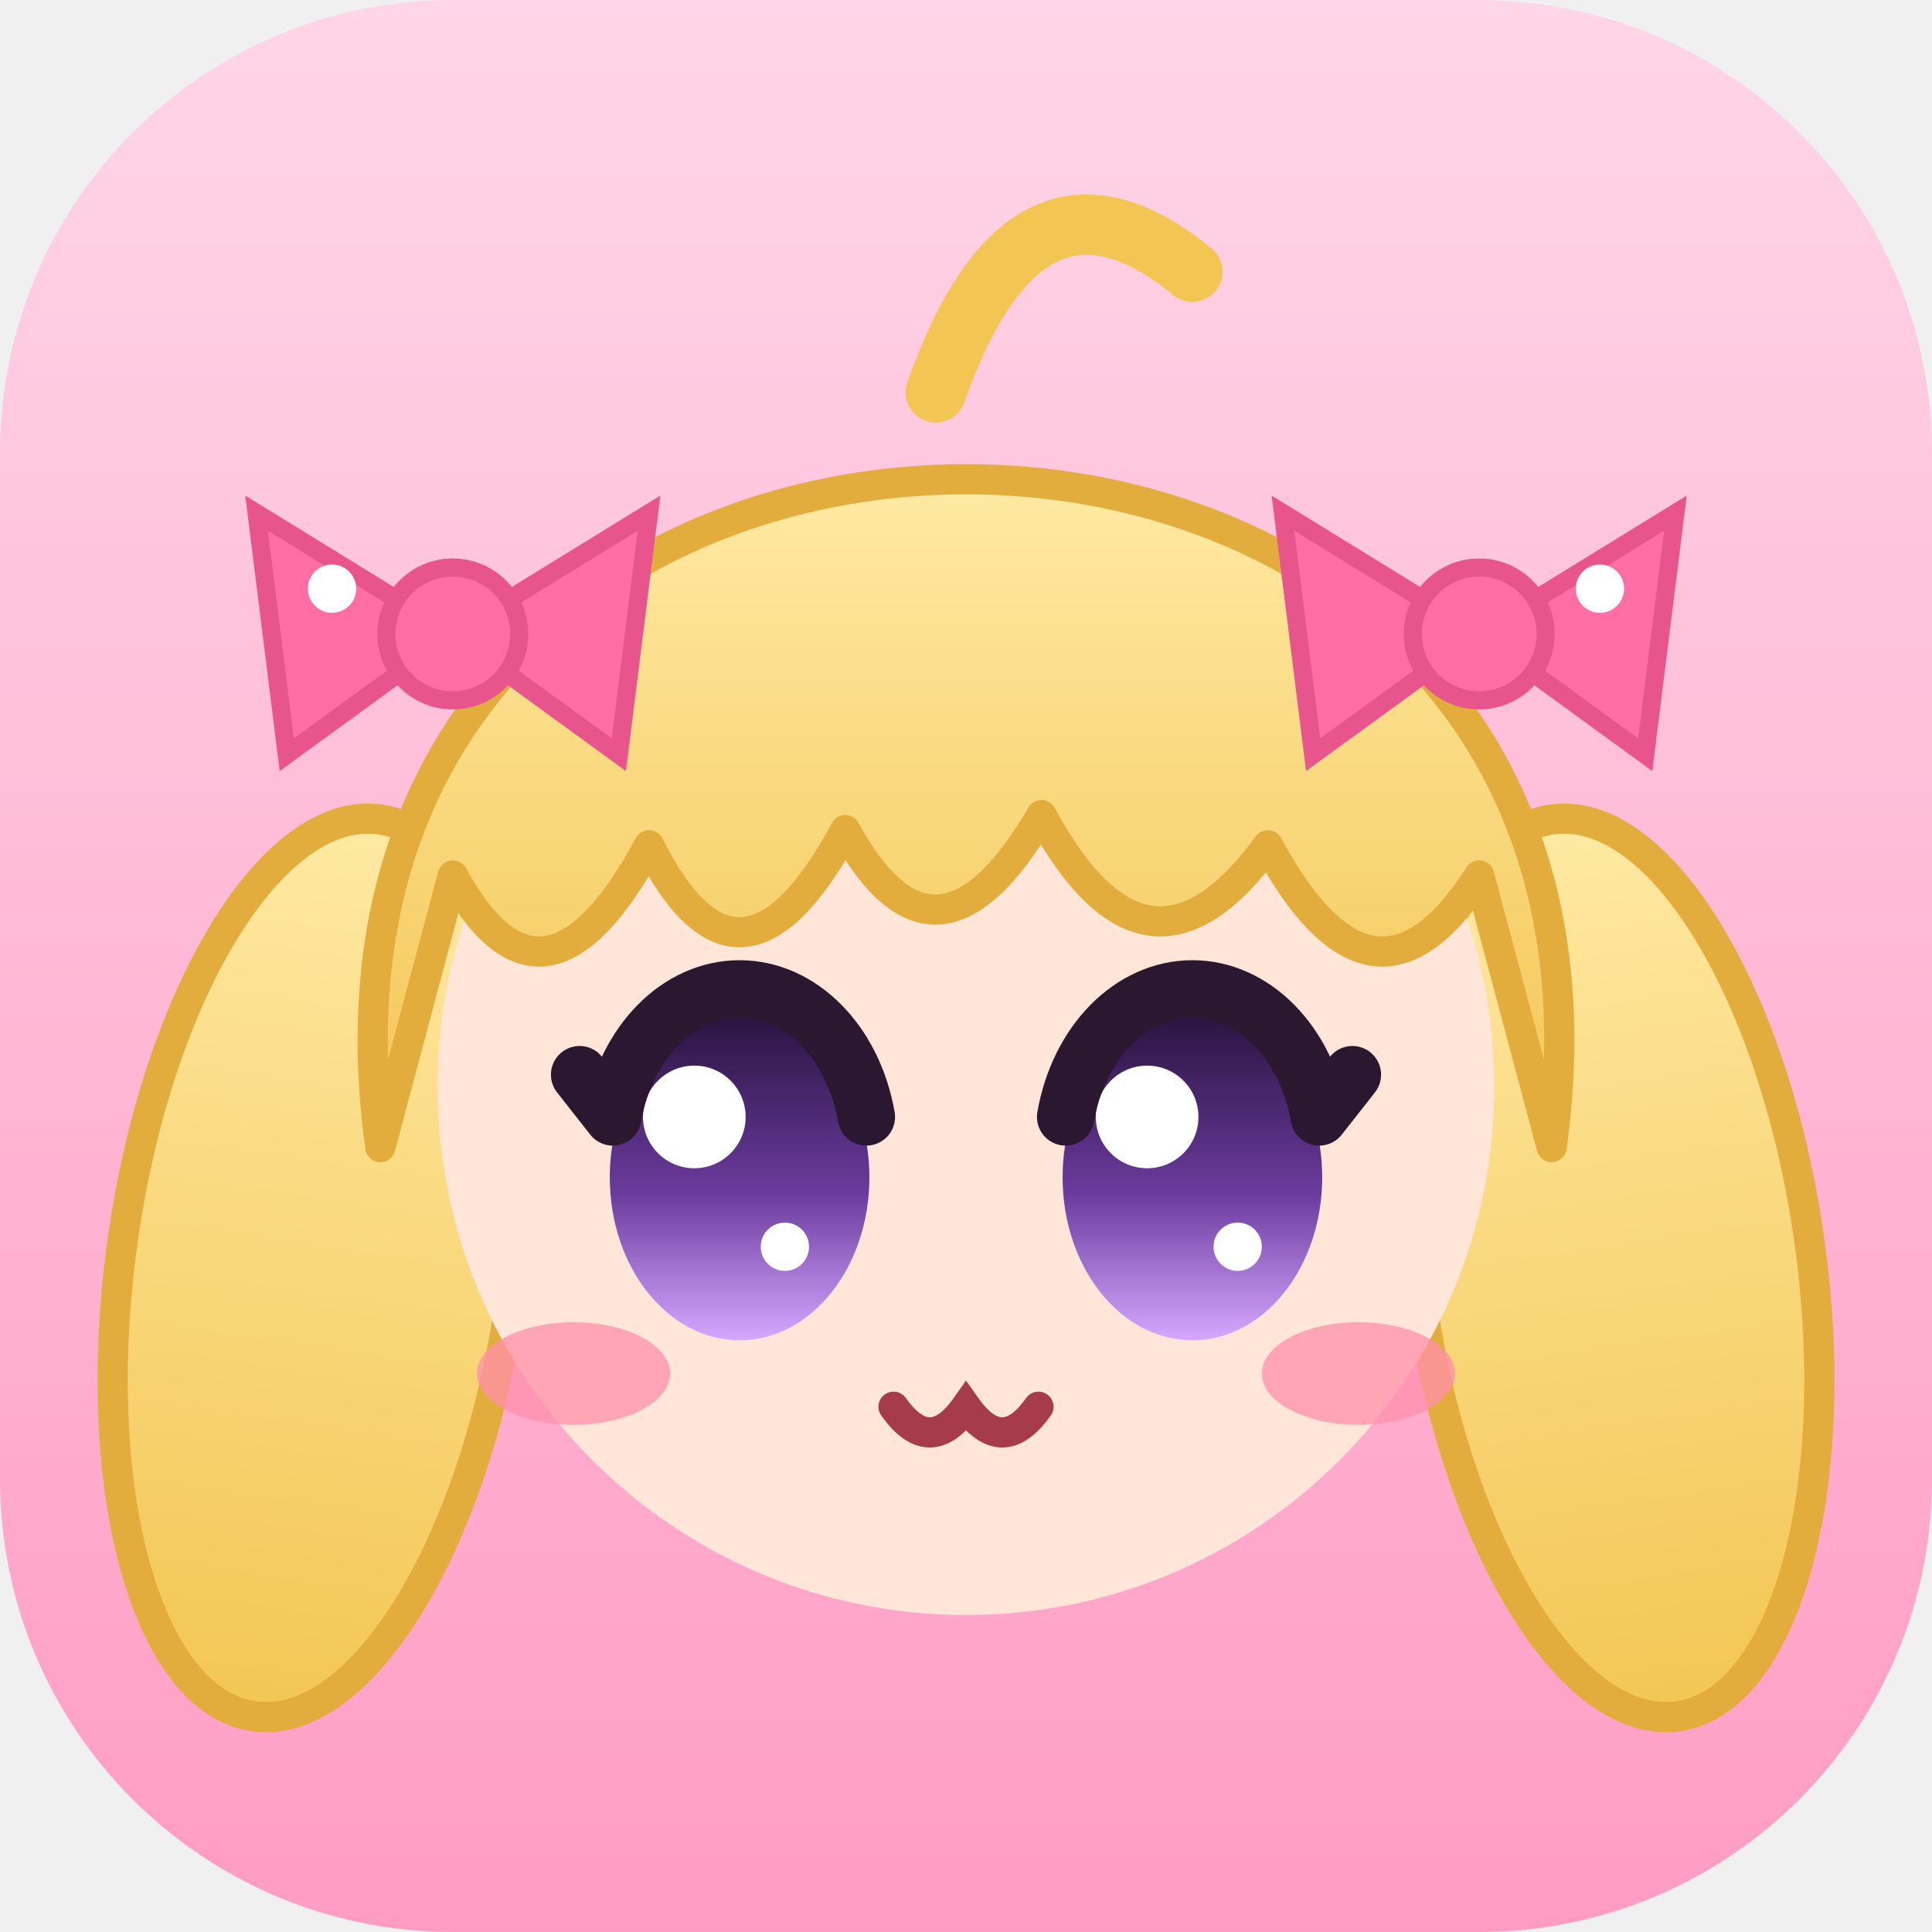
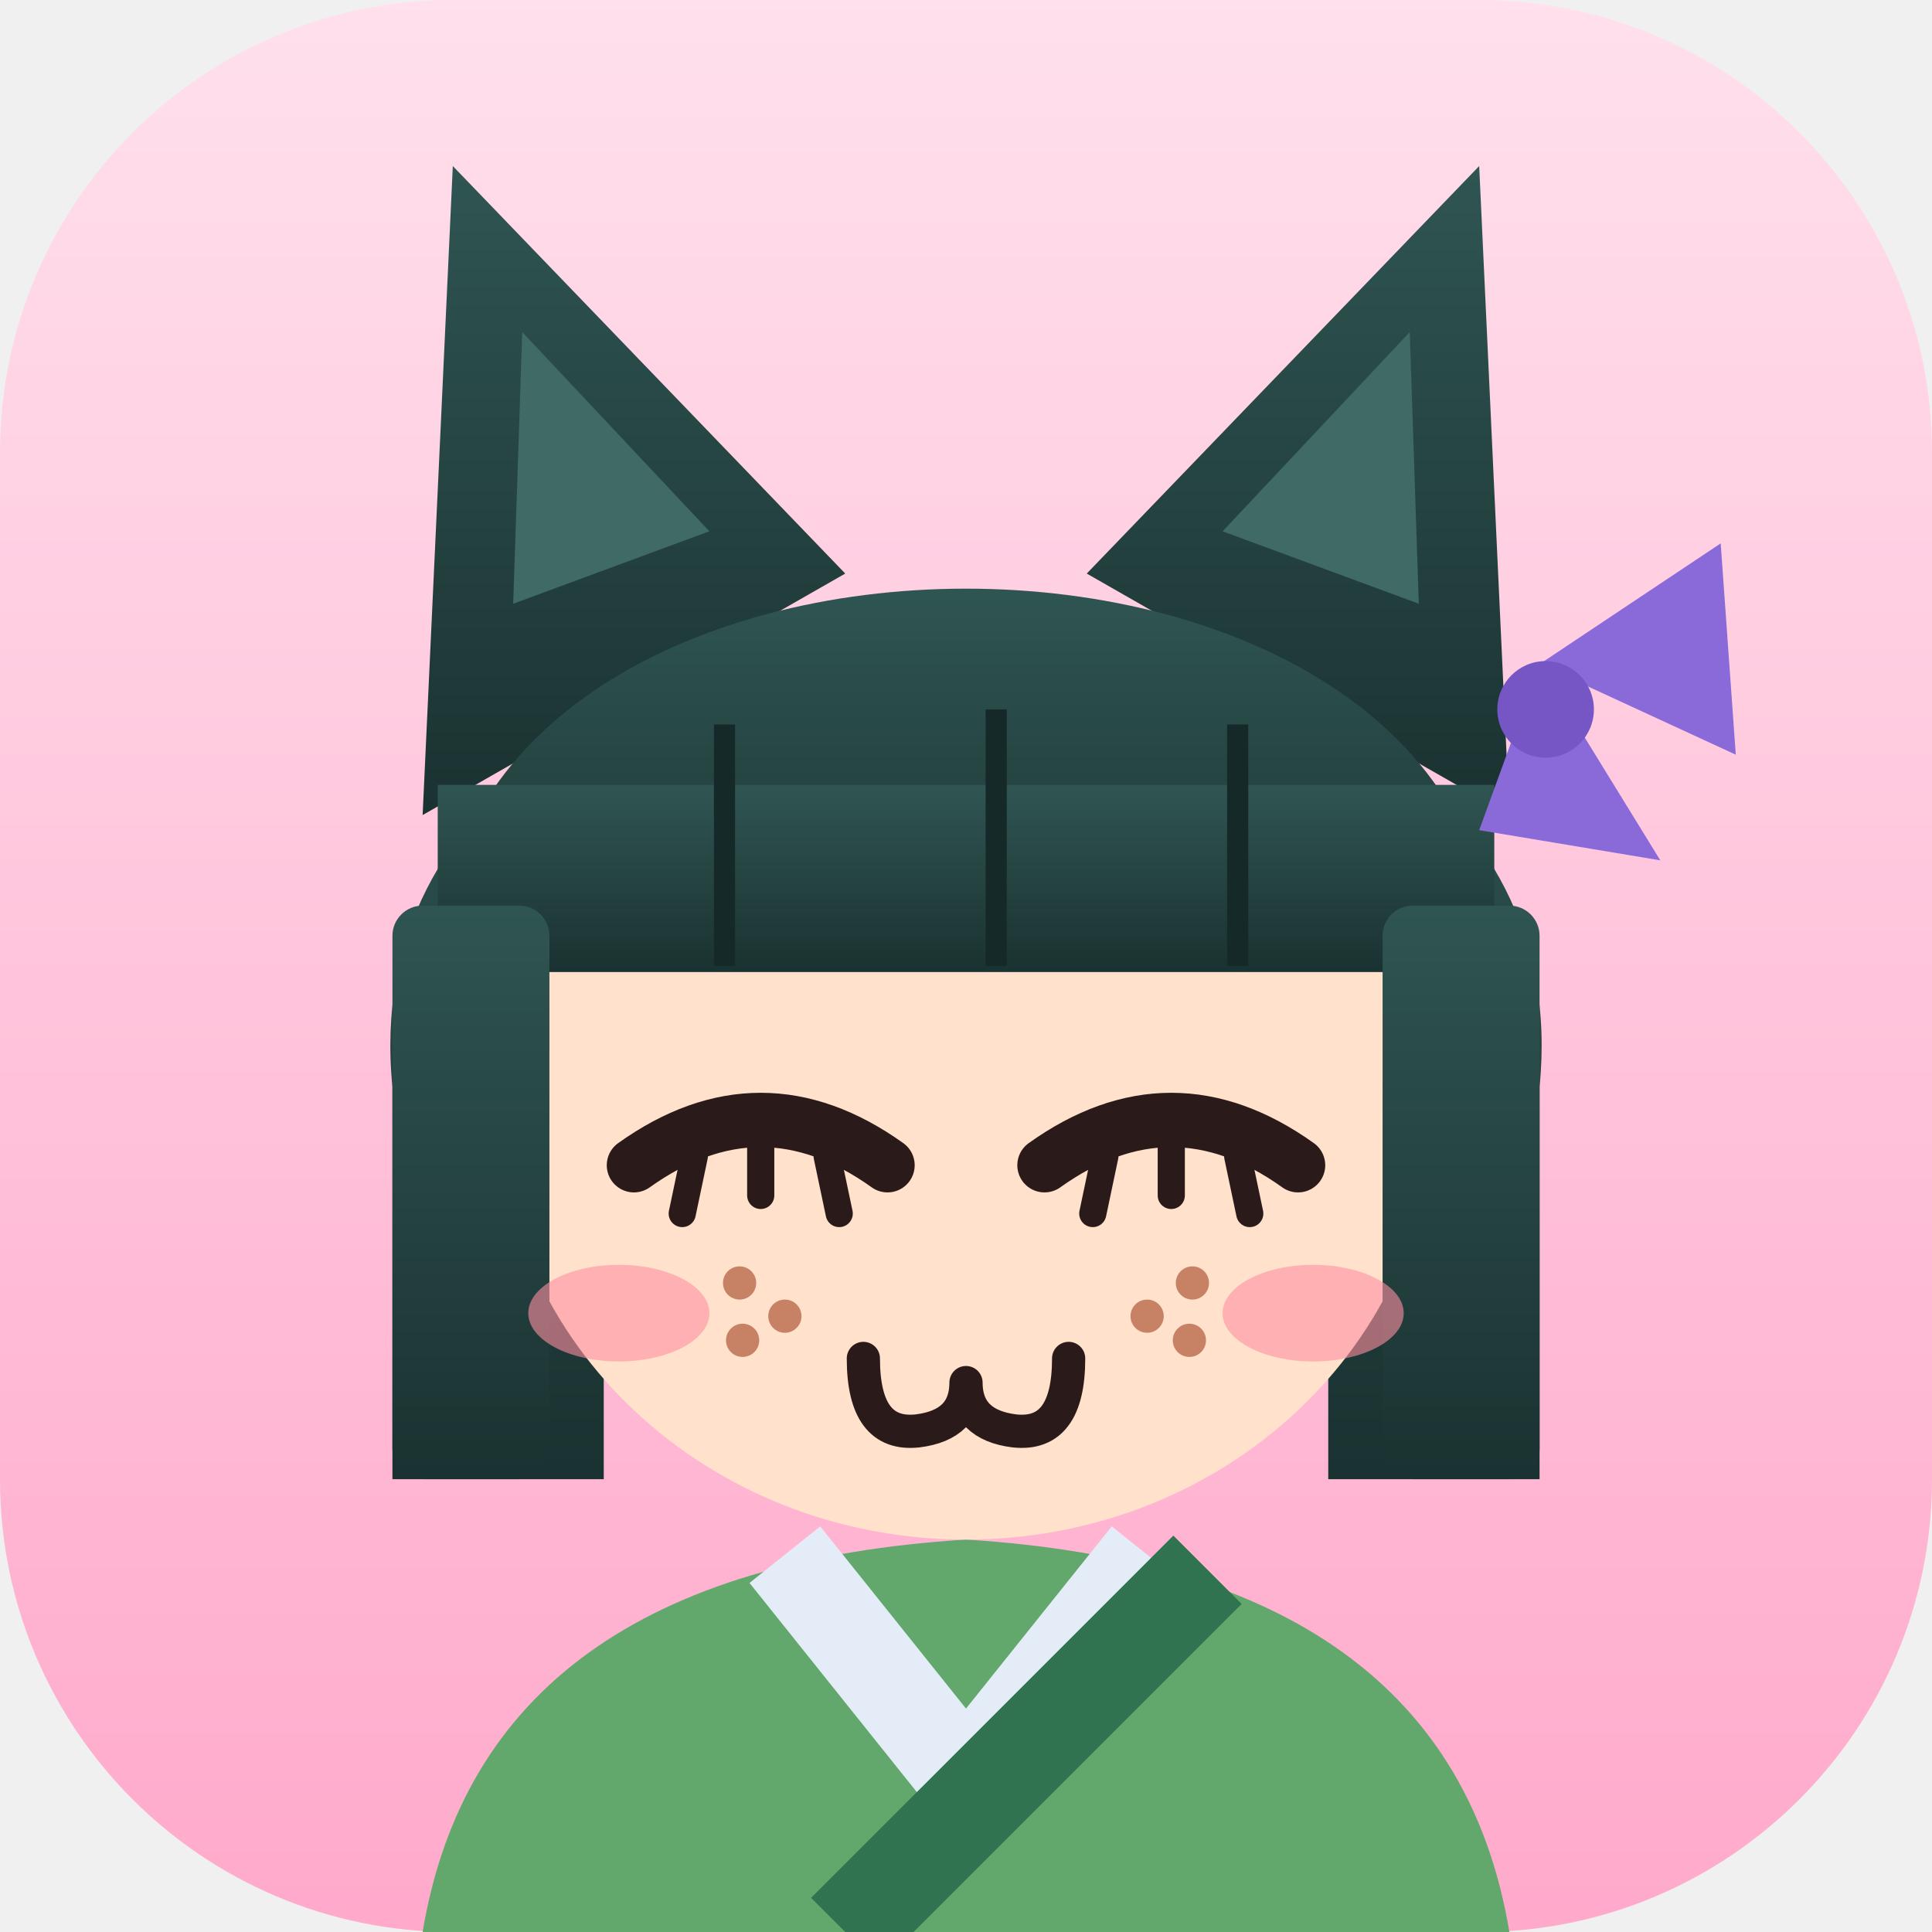
<svg xmlns="http://www.w3.org/2000/svg" viewBox="0 0 64 64">
  <defs>
    <linearGradient id="bg" x1="0" y1="0" x2="0" y2="1">
-       <stop offset="0" stop-color="#ffd6e7" />
-       <stop offset="1" stop-color="#ff9cc4" />
+       <stop offset="0" stop-color="#ffe0ec" />
+       <stop offset="1" stop-color="#ffa9cb" />
    </linearGradient>
    <linearGradient id="hair" x1="0" y1="0" x2="0" y2="1">
-       <stop offset="0" stop-color="#ffe9a3" />
-       <stop offset="1" stop-color="#f3c654" />
-     </linearGradient>
-     <linearGradient id="eye" x1="0" y1="0" x2="0" y2="1">
-       <stop offset="0" stop-color="#2a1440" />
-       <stop offset="0.55" stop-color="#6b3b9e" />
-       <stop offset="1" stop-color="#d6a8ff" />
+       <stop offset="0" stop-color="#2f5552" />
+       <stop offset="1" stop-color="#1a3231" />
    </linearGradient>
  </defs>
  <rect width="64" height="64" rx="15" fill="url(#bg)" />
-   <ellipse cx="10.5" cy="42" rx="6.5" ry="15" fill="url(#hair)" stroke="#e2ad3c" stroke-width="1" transform="rotate(8 10.5 42)" />
-   <ellipse cx="53.5" cy="42" rx="6.5" ry="15" fill="url(#hair)" stroke="#e2ad3c" stroke-width="1" transform="rotate(-8 53.5 42)" />
-   <circle cx="32" cy="36" r="17.5" fill="#ffe6d8" />
-   <path d="M12.6 38 C8.5 8.5 55.5 8.5 51.4 38 L49 29 Q45.5 34.5 42 28 Q38 33.5 34.5 27 Q31 33 28 27.5 Q24.5 34 21.5 28 Q18 34.5 15 29 Z" fill="url(#hair)" stroke="#e2ad3c" stroke-width="1" stroke-linejoin="round" />
-   <path d="M31 13 Q34 4.5 39.5 9" fill="none" stroke="#f3c654" stroke-width="2" stroke-linecap="round" />
-   <ellipse cx="24.5" cy="39" rx="4.3" ry="5.4" fill="url(#eye)" />
-   <ellipse cx="39.5" cy="39" rx="4.3" ry="5.4" fill="url(#eye)" />
-   <circle cx="23" cy="37" r="1.7" fill="#fff" />
-   <circle cx="38" cy="37" r="1.7" fill="#fff" />
-   <circle cx="26" cy="41.3" r="0.8" fill="#fff" />
-   <circle cx="41" cy="41.3" r="0.8" fill="#fff" />
-   <path d="M19.2 35.6 L20.3 37 A4.3 5.4 0 0 1 28.7 37 M35.3 37 A4.3 5.4 0 0 1 43.7 37 L44.8 35.6" fill="none" stroke="#2b1830" stroke-width="1.9" stroke-linecap="round" stroke-linejoin="round" />
-   <ellipse cx="19" cy="45.5" rx="3.2" ry="1.7" fill="#ff8fab" opacity="0.75" />
-   <ellipse cx="45" cy="45.5" rx="3.2" ry="1.7" fill="#ff8fab" opacity="0.75" />
-   <path d="M29.6 46.6 Q30.8 48.3 32 46.6 Q33.2 48.3 34.4 46.6" fill="none" stroke="#a63b4c" stroke-width="1" stroke-linecap="round" />
-   <g fill="#ff6fa5" stroke="#e8558c" stroke-width="0.6">
-     <path d="M15 21 L8.5 17 L9.5 25 Z M15 21 L21.5 17 L20.5 25 Z" />
-     <circle cx="15" cy="21" r="2.2" />
-     <path d="M49 21 L42.5 17 L43.5 25 Z M49 21 L55.5 17 L54.5 25 Z" />
-     <circle cx="49" cy="21" r="2.2" />
+   <path d="M14 64 Q16 52 32 51 Q48 52 50 64 Z" fill="#62a86c" />
+   <path d="M26 51.5 L32 59 L38 51.5" fill="none" stroke="#e4ecf7" stroke-width="3" stroke-linejoin="round" />
+   <path d="M40 52 L28 64" stroke="#2f7350" stroke-width="3.2" />
+   <path d="M13 36 C11 16 53 16 51 36 L51 49 L44 49 L44 36 L20 36 L20 49 L13 49 Z" fill="url(#hair)" />
+   <path d="M14 27 L15 5.5 L28 19 Z" fill="url(#hair)" />
+   <path d="M50 27 L49 5.5 L36 19 Z" fill="url(#hair)" />
+   <path d="M17 20 L17.3 11 L23.5 17.6 Z" fill="#3f6a66" />
+   <path d="M47 20 L46.7 11 L40.5 17.6 Z" fill="#3f6a66" />
+   <ellipse cx="32" cy="36.5" rx="15.5" ry="14.5" fill="#ffe1cc" />
+   <path d="M14.5 33 C13.5 15 50.5 15 49.5 33 L49.5 30 L14.5 30 Z" fill="url(#hair)" />
+   <rect x="14.5" y="26" width="35" height="6.2" fill="url(#hair)" />
+   <path d="M24 24 L24 32 M33 23.5 L33 32 M41 24 L41 32" stroke="#152928" stroke-width="0.7" />
+   <rect x="13" y="30" width="5.2" height="19" rx="1" fill="url(#hair)" />
+   <rect x="45.8" y="30" width="5.2" height="19" rx="1" fill="url(#hair)" />
+   <path d="M51 22 L57 18 L57.5 25 Z M51 22 L55 28.5 L49 27.5 Z" fill="#8a6ad8" />
+   <circle cx="51.2" cy="23.5" r="1.6" fill="#7556c4" />
+   <path d="M21 38.6 Q25.2 35.6 29.4 38.6 M34.6 38.6 Q38.8 35.6 43 38.6" fill="none" stroke="#2b1a1a" stroke-width="1.8" stroke-linecap="round" />
+   <path d="M23 38.3 L22.6 40.2 M25.2 37.5 L25.2 39.6 M27.4 38.3 L27.8 40.2 M36.6 38.3 L36.2 40.2 M38.8 37.5 L38.8 39.6 M41 38.3 L41.4 40.2" stroke="#2b1a1a" stroke-width="0.9" stroke-linecap="round" />
+   <ellipse cx="20.5" cy="43.5" rx="3" ry="1.6" fill="#ff8fa0" opacity="0.6" />
+   <ellipse cx="43.5" cy="43.5" rx="3" ry="1.6" fill="#ff8fa0" opacity="0.6" />
+   <g fill="#b9694a" opacity="0.8">
+     <circle cx="24.5" cy="42.5" r="0.55" />
+     <circle cx="26" cy="43.6" r="0.55" />
+     <circle cx="24.6" cy="44.4" r="0.55" />
+     <circle cx="39.5" cy="42.5" r="0.55" />
+     <circle cx="38" cy="43.6" r="0.55" />
+     <circle cx="39.4" cy="44.4" r="0.55" />
  </g>
-   <circle cx="11" cy="19.5" r="0.8" fill="#fff" />
-   <circle cx="53" cy="19.5" r="0.8" fill="#fff" />
+   <path d="M28.6 45 Q28.6 47.6 30.4 47.4 Q32 47.2 32 45.8 Q32 47.2 33.6 47.4 Q35.4 47.6 35.4 45" fill="none" stroke="#2b1a1a" stroke-width="1.1" stroke-linecap="round" stroke-linejoin="round" />
</svg>
